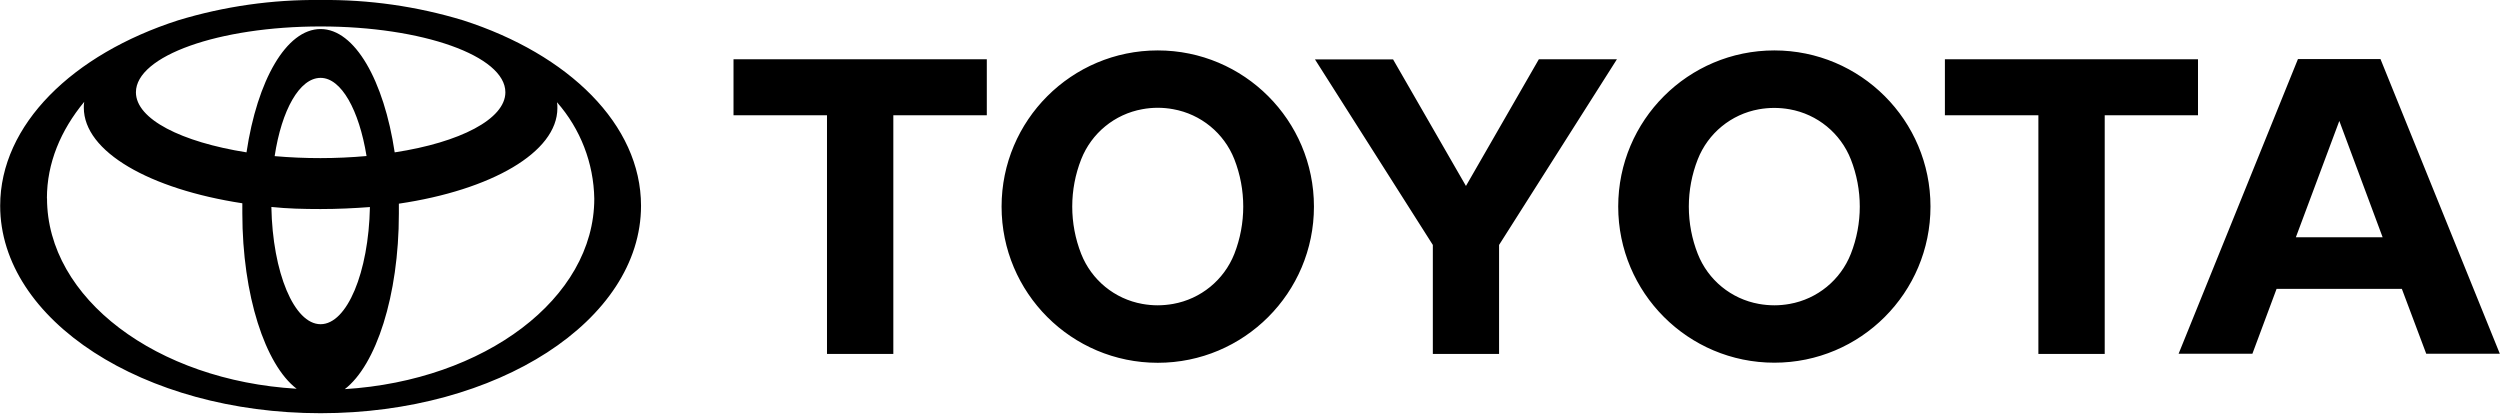
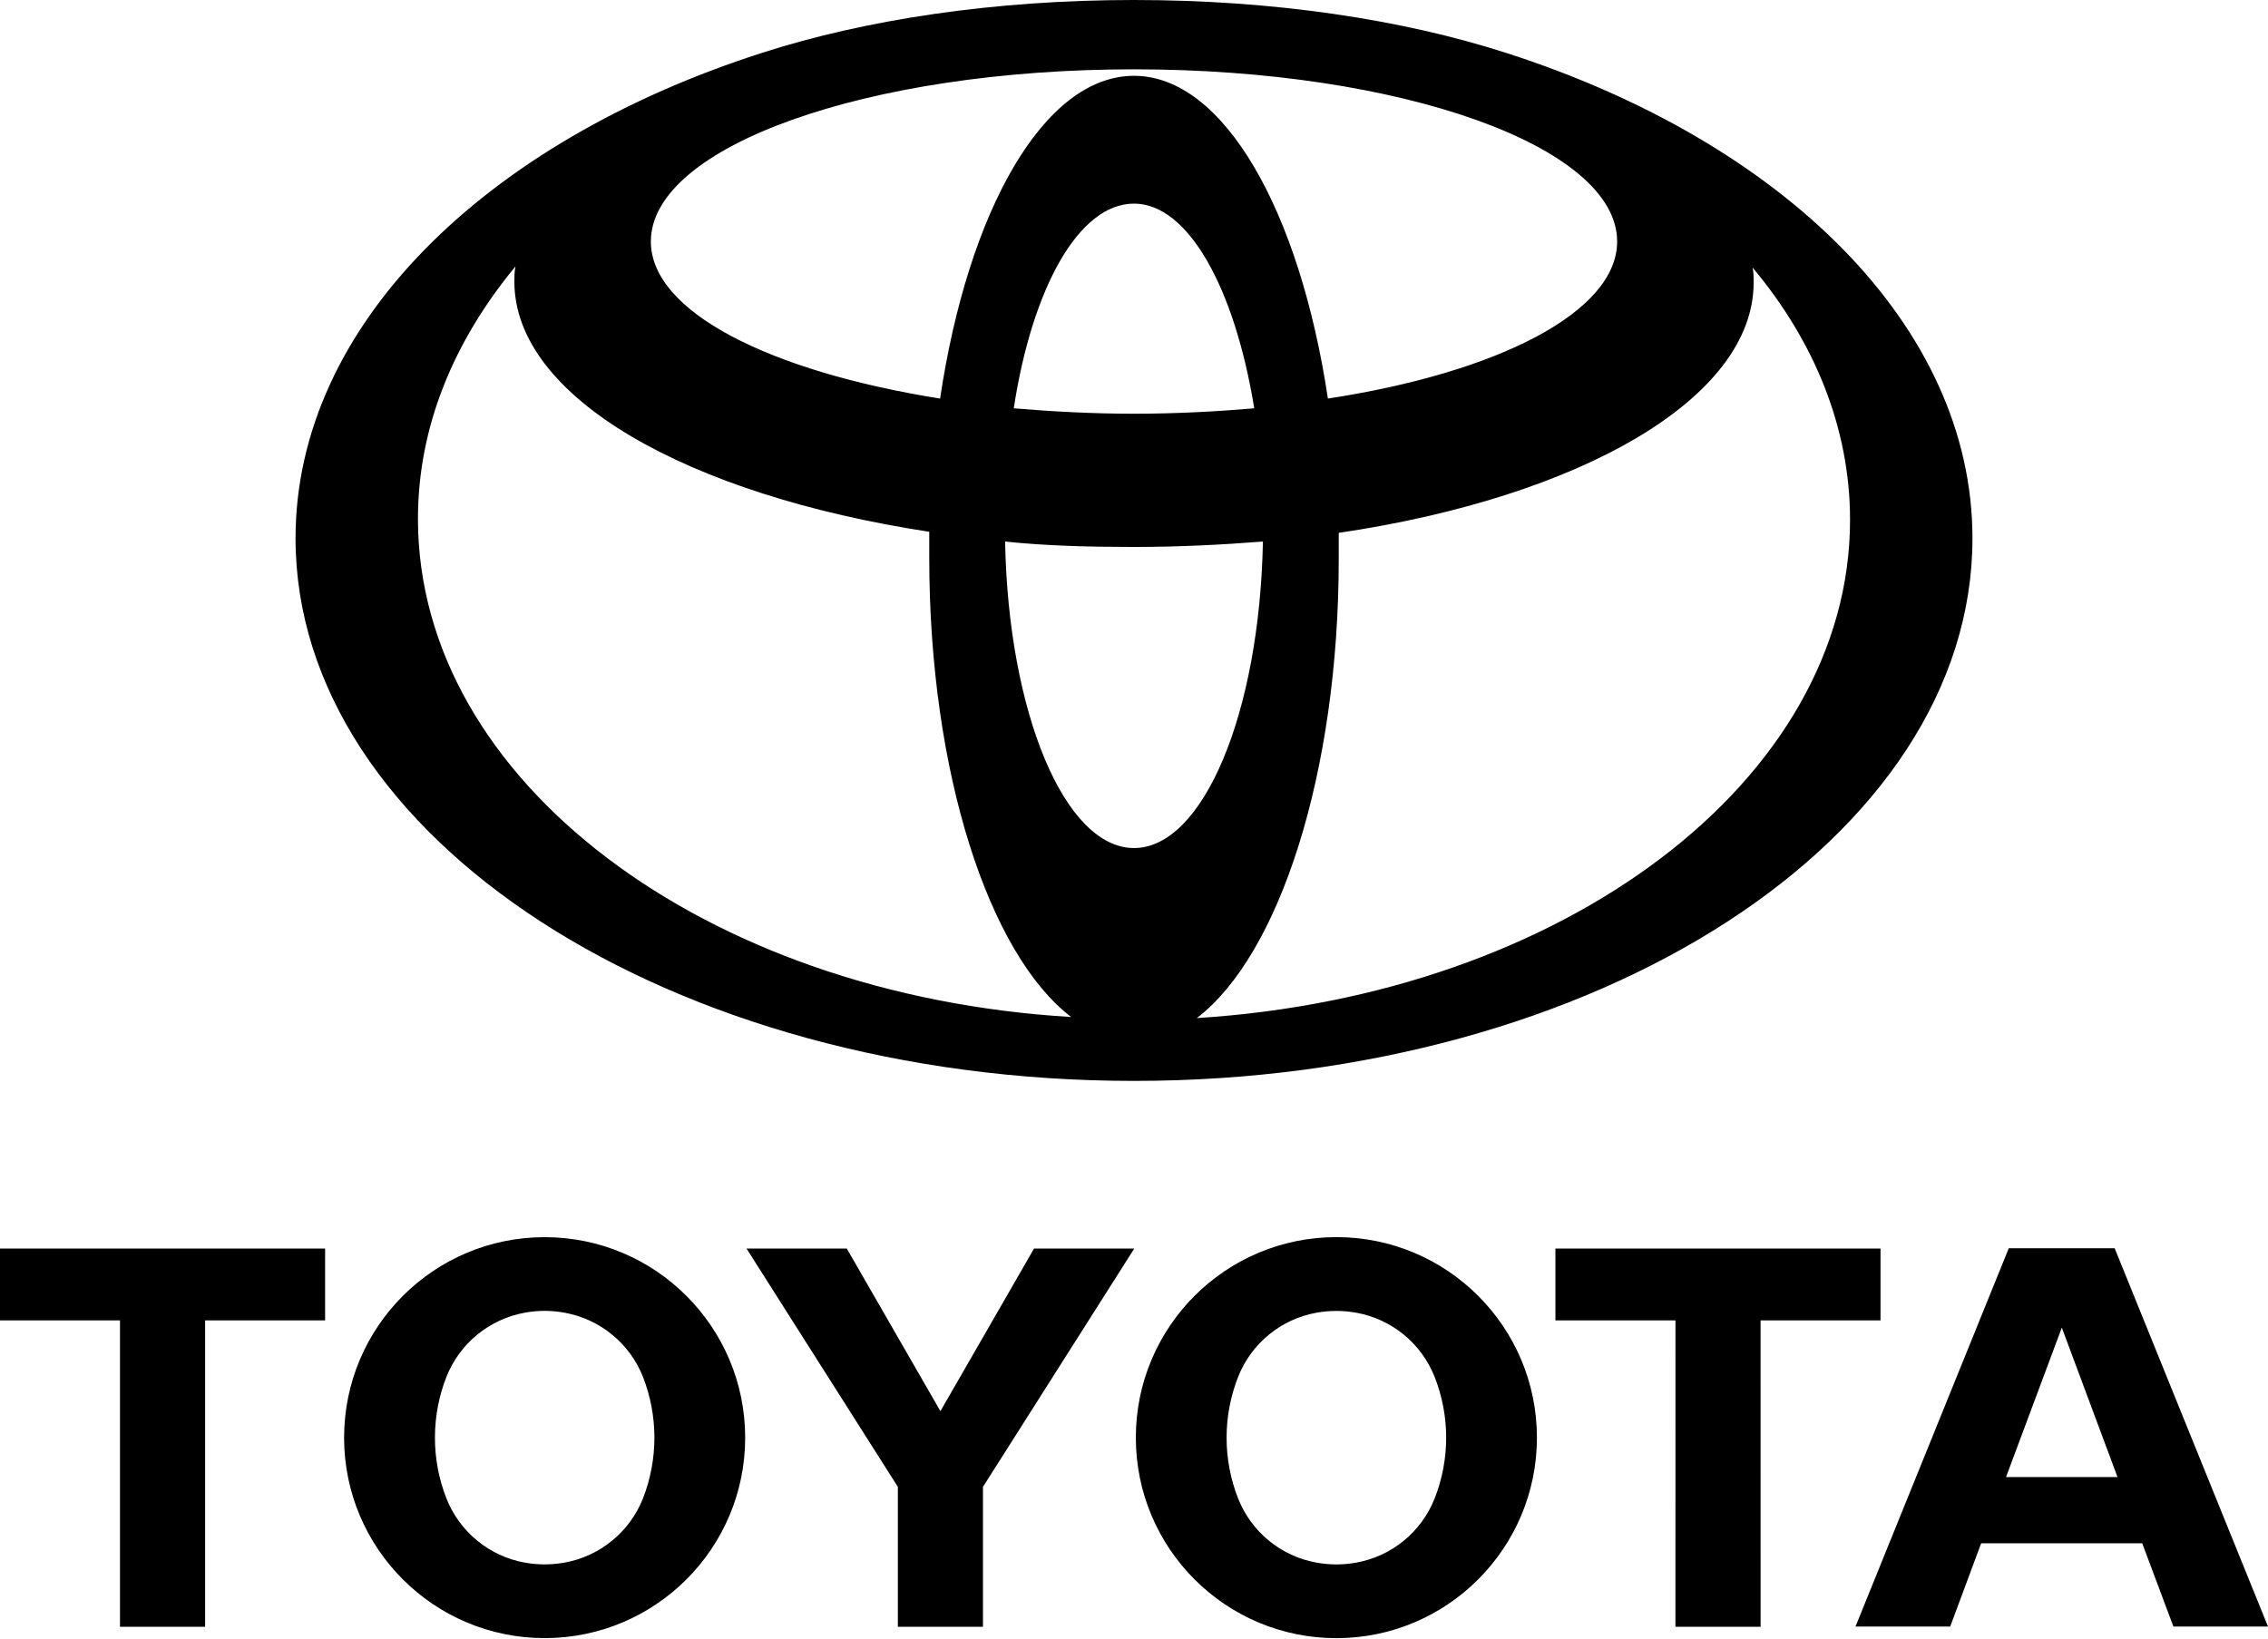
- <svg xmlns="http://www.w3.org/2000/svg" xml:space="preserve" width="950" height="157.02" viewBox="0 0 251.35 41.55">
-   <path d="M99.2 5.96H73.74v5.63h9.4v24h6.67v-24h9.4V5.96m24.89 19.57a8.17 8.17 0 0 1-6.16 5.03 8.96 8.96 0 0 1-1.54.14c-.53 0-1.05-.05-1.55-.14a8.15 8.15 0 0 1-6.15-5.03 13 13 0 0 1-.9-4.76 13 13 0 0 1 .9-4.75 8.16 8.16 0 0 1 6.15-5.04 8.52 8.52 0 0 1 3.1 0 8.16 8.16 0 0 1 6.15 5.03 13.1 13.1 0 0 1 0 9.52m-7.7-20.46a15.7 15.7 0 1 0 0 31.41 15.7 15.7 0 0 0 0-31.41zm15.8.9h7.86l7.33 12.73 7.33-12.74h7.85l-11.85 18.67v10.96h-6.66V24.63L132.2 5.96m46.2 24.74c.52 0 1.04-.05 1.54-.14a8.15 8.15 0 0 0 6.15-5.03 13 13 0 0 0 0-9.51 8.15 8.15 0 0 0-6.15-5.03 8.78 8.78 0 0 0-3.1 0 8.15 8.15 0 0 0-6.14 5.03 12.99 12.99 0 0 0-.9 4.75c0 1.68.32 3.29.9 4.76a8.14 8.14 0 0 0 6.15 5.03 8.84 8.84 0 0 0 1.55.14m-15.7-9.93a15.7 15.7 0 1 1 31.4 0 15.7 15.7 0 0 1-31.4 0zm76.87 3.1-4.36-11.71-4.37 11.7h8.73m1.93 5.19h-12.6l-2.43 6.52h-7.42l12-29.63h8.3l12 29.63h-7.4zM221.01 5.96h-25.46v5.63h9.4v24h6.67v-24H221V5.96M46.54 2.04A47.5 47.5 0 0 0 32.22 0 47.5 47.5 0 0 0 17.9 2.04C7.3 5.45 0 12.53 0 20.69c0 11.49 14.4 20.86 32.22 20.86 17.78 0 32.22-9.33 32.22-20.86 0-8.16-7.28-15.24-17.9-18.65zM32.22 32.6c-2.66 0-4.83-5.2-4.95-11.79 1.58.17 3.24.21 4.95.21 1.7 0 3.37-.08 4.96-.2-.13 6.57-2.3 11.78-4.96 11.78ZM27.6 15.7c.7-4.63 2.5-7.87 4.62-7.87 2.08 0 3.87 3.24 4.62 7.86a52.52 52.52 0 0 1-9.24.01zm12.07-.38c-1.08-7.2-4-12.4-7.45-12.4s-6.37 5.16-7.45 12.4c-6.54-1.04-11.12-3.33-11.12-6.04 0-3.66 8.33-6.62 18.57-6.62S50.8 5.62 50.8 9.28c0 2.7-4.58 5.04-11.12 6.04zM4.7 19.94c0-3.54 1.38-6.83 3.75-9.7-.04.2-.04.42-.04.58 0 4.46 6.66 8.2 15.94 9.62v1c0 8.24 2.3 15.24 5.46 17.65-14.07-.83-25.1-9.08-25.1-19.15zm29.94 19.2c3.16-2.42 5.45-9.42 5.45-17.66v-1c9.28-1.37 15.94-5.16 15.94-9.61 0-.21 0-.42-.04-.59a15.06 15.06 0 0 1 3.75 9.7c0 10.03-11.03 18.28-25.1 19.15z" />
+ <svg xmlns="http://www.w3.org/2000/svg" xml:space="preserve" width="950" height="686.312" viewBox="0 0 251.354 181.587">
+   <path d="M36.029 138.397H0v7.965h13.298v33.964h9.434v-33.964H36.03v-7.965m35.23 27.695a11.555 11.555 0 0 1-8.71 7.123 12.674 12.674 0 0 1-2.189.194c-.743 0-1.475-.07-2.182-.194a11.538 11.538 0 0 1-8.706-7.123 18.407 18.407 0 0 1-1.27-6.73c0-2.375.452-4.65 1.27-6.734a11.547 11.547 0 0 1 8.706-7.122 12.054 12.054 0 0 1 4.37 0 11.55 11.55 0 0 1 8.71 7.12 18.526 18.526 0 0 1 0 13.466m-10.9-28.955c-12.268 0-22.224 9.95-22.224 22.225 0 12.267 9.956 22.219 22.225 22.219 12.277 0 22.225-9.952 22.225-22.218 0-12.276-9.948-22.226-22.225-22.226zm22.375 1.26h11.112l10.377 18.027 10.377-18.027h11.108l-16.769 26.417v15.512h-9.432v-15.512l-16.773-26.417m65.375 35.016c.741 0 1.477-.075 2.182-.198a11.531 11.531 0 0 0 8.707-7.12 18.39 18.39 0 0 0 0-13.463 11.538 11.538 0 0 0-8.707-7.124 12.427 12.427 0 0 0-4.376 0 11.531 11.531 0 0 0-8.702 7.122 18.381 18.381 0 0 0-1.274 6.73c0 2.377.452 4.646 1.274 6.734a11.522 11.522 0 0 0 8.702 7.12 12.512 12.512 0 0 0 2.194.199M125.88 159.36c0-12.274 9.946-22.228 22.228-22.228 12.268 0 22.224 9.95 22.224 22.228-.001 12.266-9.956 22.226-22.224 22.226-12.282 0-22.228-9.96-22.228-22.226zm108.797 4.37-6.174-16.566-6.182 16.566h12.356m2.737 7.336h-17.847l-3.433 9.233h-10.496l16.986-41.933h11.738l16.992 41.933h-10.483zm-29.004-32.67h-36.028v7.966h13.304l-.004 33.963h9.438l-.004-33.963h13.294v-7.966M166.976 5.883C155.451 2.16 141.164 0 125.677 0 110.19 0 95.903 2.161 84.378 5.883c-30.614 9.844-51.624 30.254-51.624 53.784 0 33.136 41.54 60.148 92.923 60.148 51.264 0 92.923-26.892 92.923-60.148 0-23.53-21.01-43.94-51.624-53.784zm-41.299 88.12c-7.683 0-13.926-15.007-14.286-33.975 4.562.48 9.364.6 14.286.6 4.922 0 9.725-.24 14.287-.6-.36 18.968-6.603 33.975-14.287 33.975Zm-13.326-48.742c2.04-13.326 7.203-22.69 13.326-22.69 6.003 0 11.165 9.364 13.326 22.69-4.202.36-8.764.6-13.326.6-4.562 0-9.004-.24-13.326-.6zm34.816-1.08c-3.121-20.77-11.525-35.777-21.49-35.777-9.964 0-18.368 14.887-21.49 35.776-18.848-3.001-32.055-9.604-32.055-17.408 0-10.565 24.012-19.088 53.545-19.088 29.534 0 53.545 8.523 53.545 19.088 0 7.804-13.206 14.527-32.055 17.408zM46.321 57.505c0-10.204 3.961-19.689 10.805-27.972-.12.6-.12 1.2-.12 1.68 0 12.846 19.208 23.651 45.98 27.733v2.881c0 23.771 6.604 43.94 15.728 50.904C78.135 110.33 46.32 86.56 46.32 57.506zm86.32 55.346c9.123-6.963 15.727-27.133 15.727-50.904v-2.88c26.772-3.963 45.98-14.888 45.98-27.734 0-.6 0-1.2-.12-1.68 6.844 8.163 10.806 17.768 10.806 27.973 0 28.933-31.815 52.704-72.394 55.225z" />
</svg>
